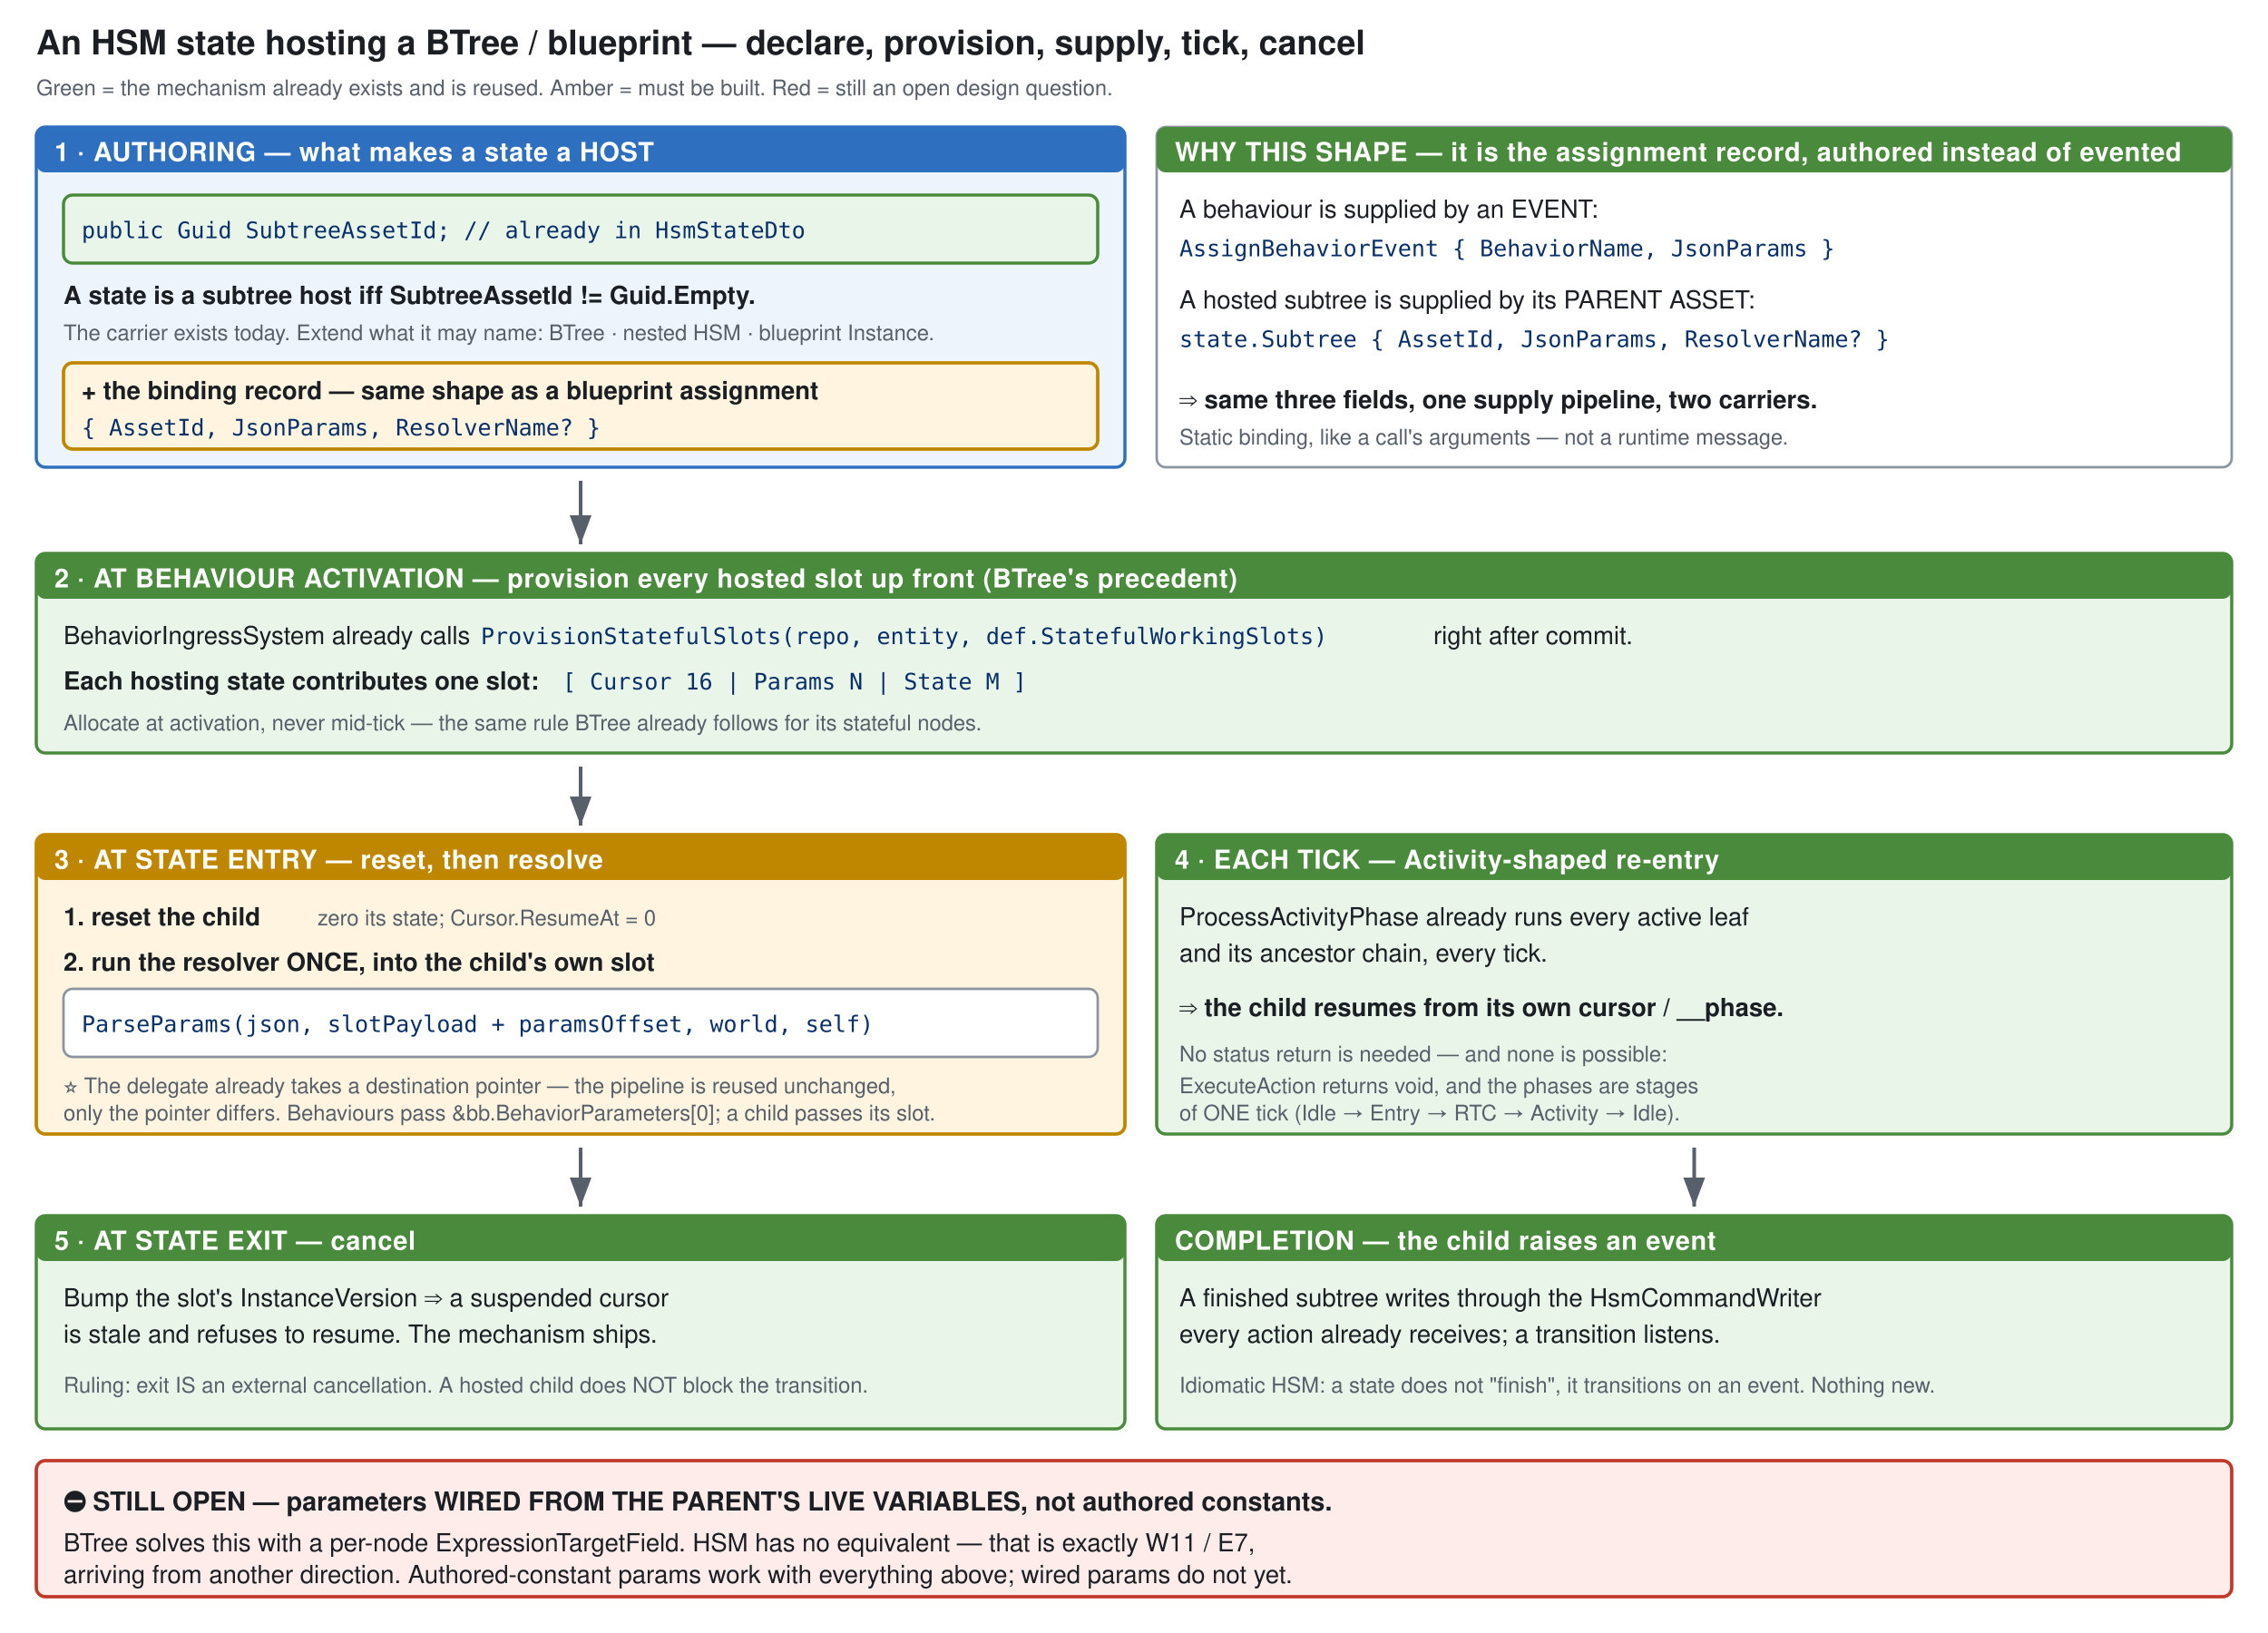
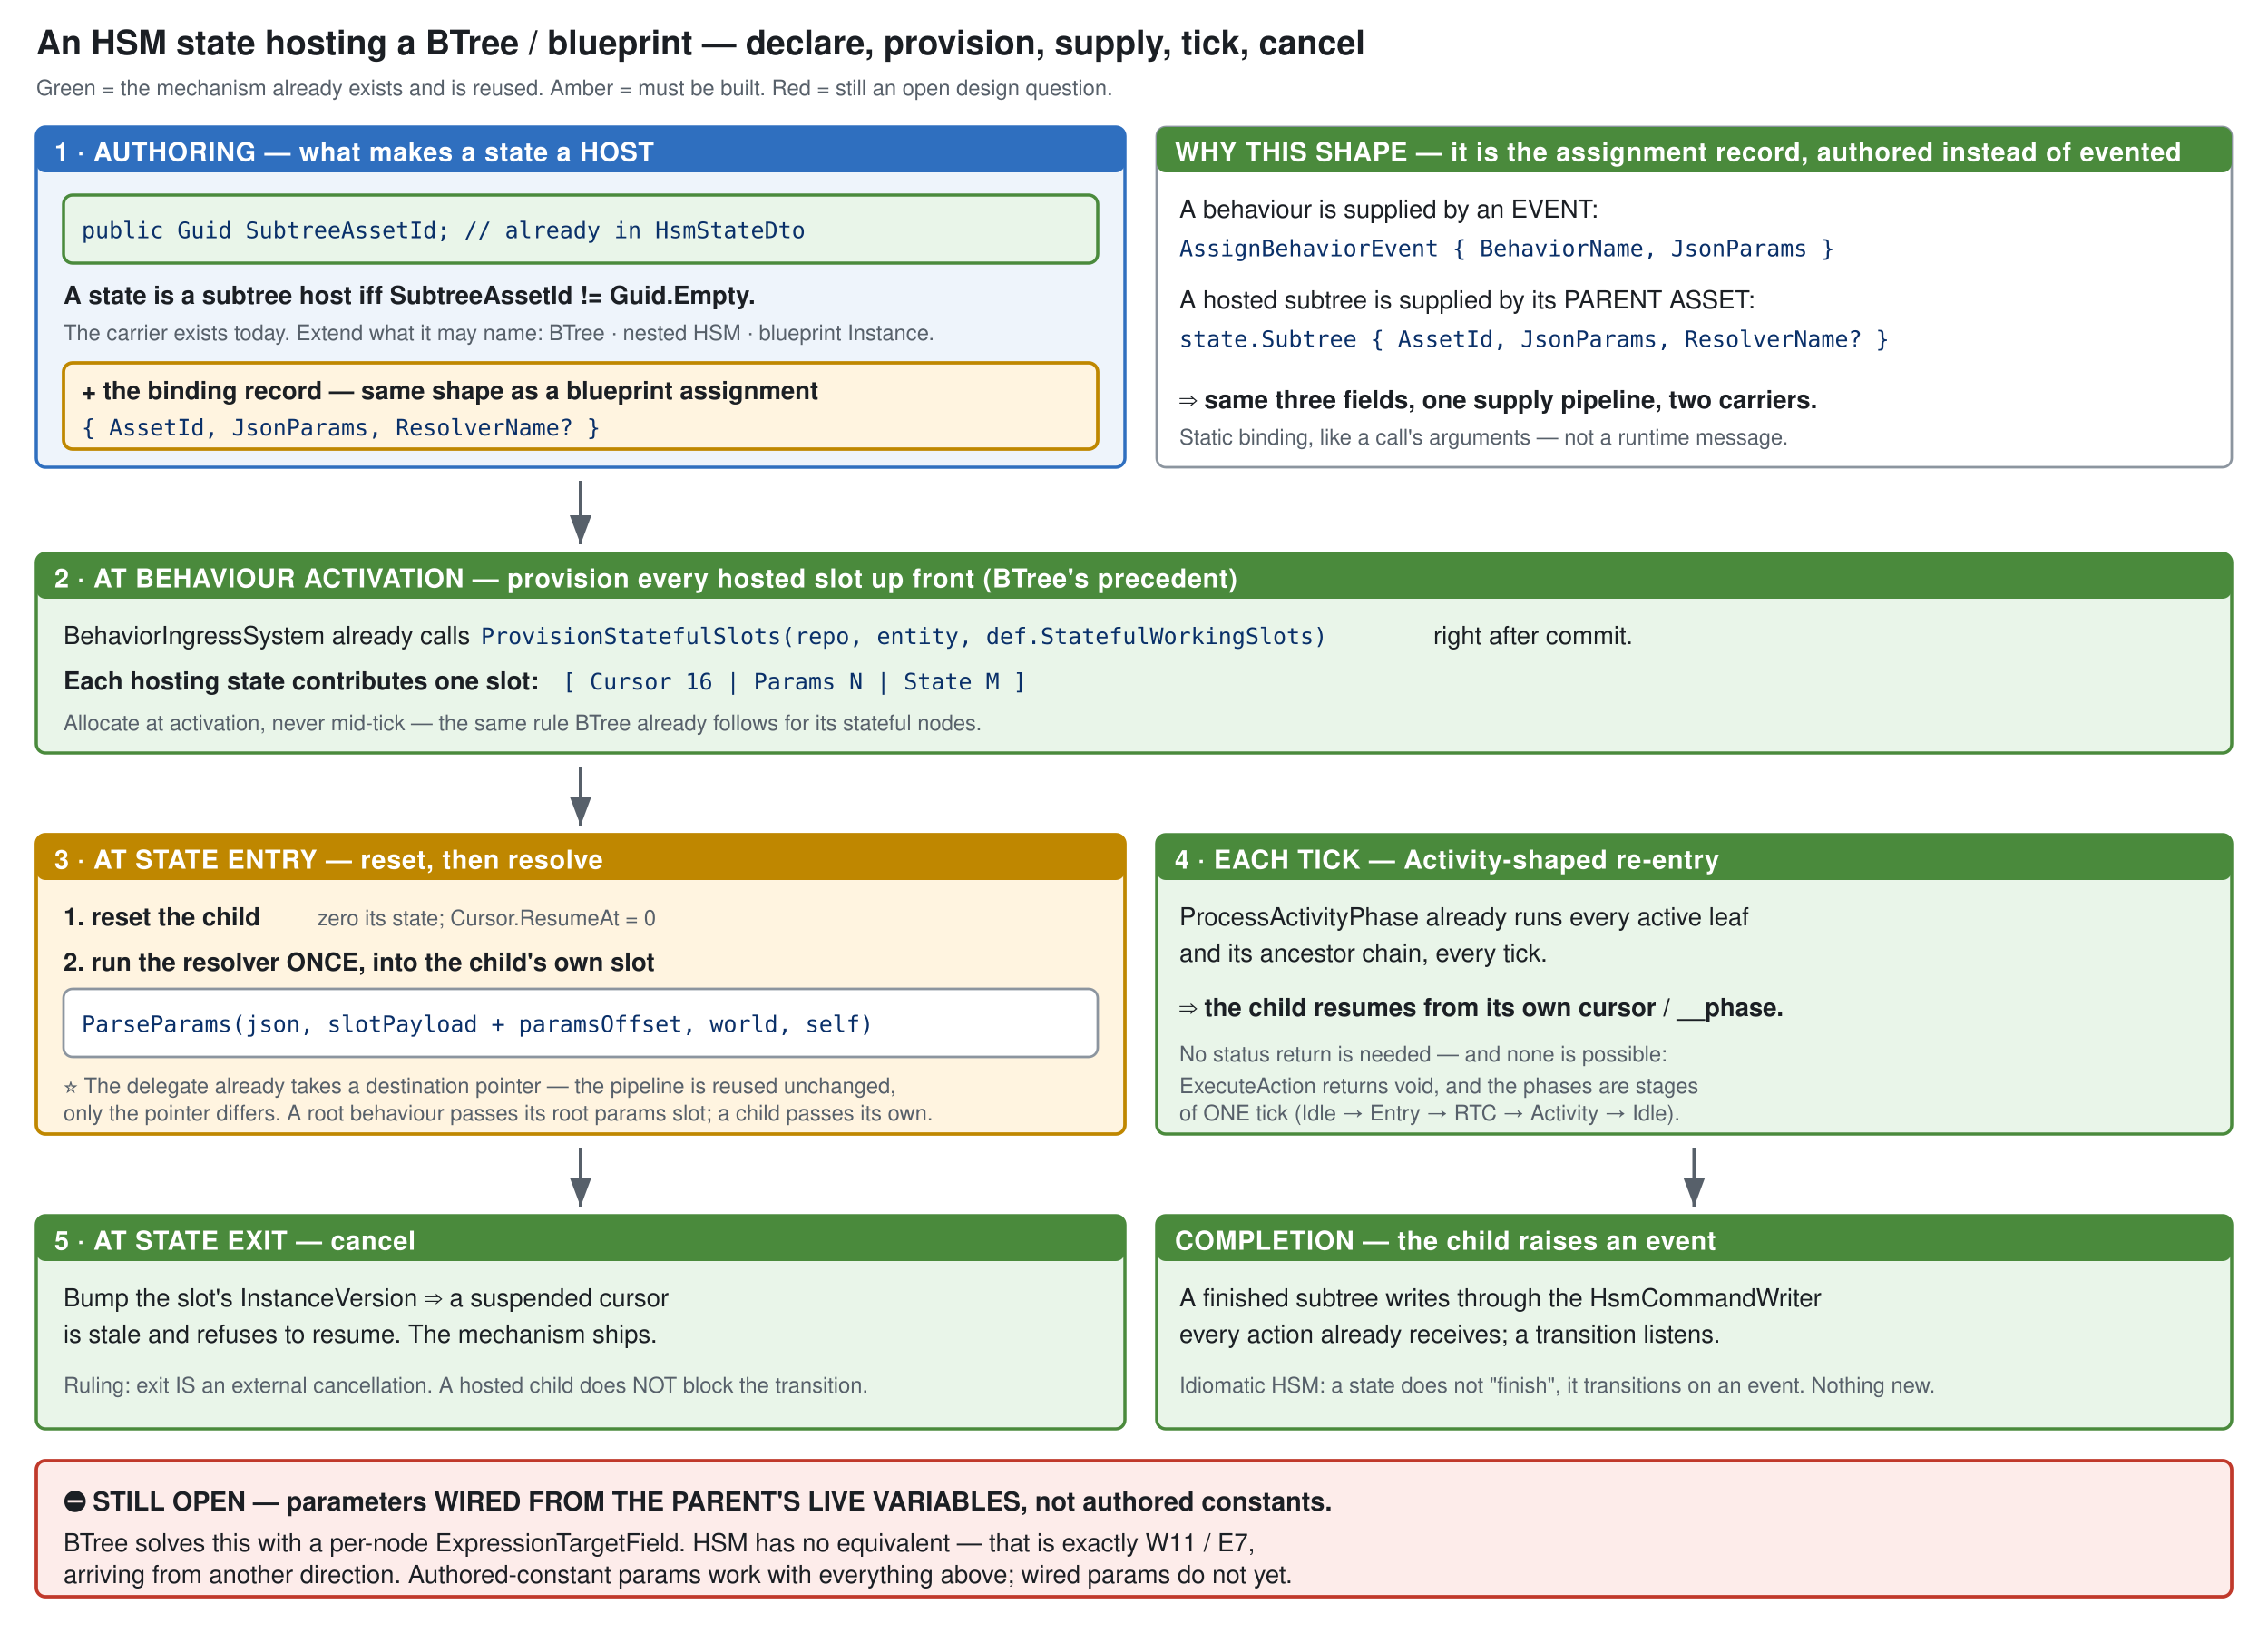
<svg xmlns="http://www.w3.org/2000/svg" viewBox="0 0 1000 720" width="1000" height="720" font-family="Segoe UI, Helvetica, Arial, sans-serif">
  <style>
    .h1 { font-size:15px; fill:#1b1f24; font-weight:700; }
    .h2 { font-size:11.5px; fill:#ffffff; font-weight:700; letter-spacing:.3px; }
    .lb { font-size:11.5px; fill:#1b1f24; font-weight:700; }
    .t  { font-size:11px; fill:#1b1f24; }
    .tb { font-size:11px; fill:#1b1f24; font-weight:600; }
    .s  { font-size:9.5px; fill:#57606a; }
    .m  { font-size:10px; fill:#0a3069; font-family:ui-monospace, Consolas, monospace; }
    .box { fill:#ffffff; stroke:#8c959f; stroke-width:1.1; rx:4; }
    .auth{ fill:#eef4fb; stroke:#2f6fbf; stroke-width:1.4; rx:4; }
    .ok  { fill:#e9f5e9; stroke:#4a8a3c; stroke-width:1.4; rx:4; }
    .warn{ fill:#fff4e0; stroke:#bf8700; stroke-width:1.5; rx:4; }
    .bad { fill:#fdecea; stroke:#c0392b; stroke-width:1.5; rx:4; }
    .arr { stroke:#57606a; stroke-width:1.6; fill:none; marker-end:url(#a); }
  </style>
  <defs>
    <marker id="a" markerWidth="9" markerHeight="9" refX="8" refY="3" orient="auto">
      <path d="M0,0 L8,3 L0,6 z" fill="#57606a" />
    </marker>
  </defs>
  <rect width="1000" height="720" fill="#ffffff" />
  <text x="16" y="24" class="h1">An HSM state hosting a BTree / blueprint — declare, provision, supply, tick, cancel</text>
  <text x="16" y="42" class="s">Green = the mechanism already exists and is reused. Amber = must be built. Red = still an open design question.</text>
  <rect x="16" y="56" width="480" height="150" class="auth" />
  <rect x="16" y="56" width="480" height="20" fill="#2f6fbf" rx="4" />
  <text x="24" y="71" class="h2">1 · AUTHORING — what makes a state a HOST</text>
  <rect x="28" y="86" width="456" height="30" class="ok" />
  <text x="36" y="105" class="m">public Guid SubtreeAssetId;   // already in HsmStateDto</text>
  <text x="28" y="134" class="tb">A state is a subtree host iff SubtreeAssetId != Guid.Empty.</text>
  <text x="28" y="150" class="s">The carrier exists today. Extend what it may name: BTree · nested HSM · blueprint Instance.</text>
  <rect x="28" y="160" width="456" height="38" class="warn" />
  <text x="36" y="176" class="tb">+ the binding record — same shape as a blueprint assignment</text>
  <text x="36" y="192" class="m">{ AssetId, JsonParams, ResolverName? }</text>
  <rect x="510" y="56" width="474" height="150" class="box" />
  <rect x="510" y="56" width="474" height="20" fill="#4a8a3c" rx="4" />
  <text x="518" y="71" class="h2">WHY THIS SHAPE — it is the assignment record, authored instead of evented</text>
  <text x="520" y="96" class="t">A behaviour is supplied by an EVENT:</text>
  <text x="520" y="113" class="m">AssignBehaviorEvent { BehaviorName, JsonParams }</text>
  <text x="520" y="136" class="t">A hosted subtree is supplied by its PARENT ASSET:</text>
  <text x="520" y="153" class="m">state.Subtree { AssetId, JsonParams, ResolverName? }</text>
  <text x="520" y="180" class="tb">⇒ same three fields, one supply pipeline, two carriers.</text>
  <text x="520" y="196" class="s">Static binding, like a call's arguments — not a runtime message.</text>
  <path class="arr" d="M256 212 L256 240" />
  <rect x="16" y="244" width="968" height="88" class="ok" />
  <rect x="16" y="244" width="968" height="20" fill="#4a8a3c" rx="4" />
  <text x="24" y="259" class="h2">2 · AT BEHAVIOUR ACTIVATION — provision every hosted slot up front (BTree's precedent)</text>
  <text x="28" y="284" class="t">BehaviorIngressSystem already calls</text>
  <text x="212" y="284" class="m">ProvisionStatefulSlots(repo, entity, def.StatefulWorkingSlots)</text>
  <text x="632" y="284" class="t">right after commit.</text>
  <text x="28" y="304" class="tb">Each hosting state contributes one slot:</text>
  <text x="248" y="304" class="m">[ Cursor 16 | Params N | State M ]</text>
  <text x="28" y="322" class="s">Allocate at activation, never mid-tick — the same rule BTree already follows for its stateful nodes.</text>
  <path class="arr" d="M256 338 L256 364" />
  <rect x="16" y="368" width="480" height="132" class="warn" />
  <rect x="16" y="368" width="480" height="20" fill="#bf8700" rx="4" />
  <text x="24" y="383" class="h2">3 · AT STATE ENTRY — reset, then resolve</text>
  <text x="28" y="408" class="tb">1. reset the child</text>
  <text x="140" y="408" class="s">zero its state; Cursor.ResumeAt = 0</text>
  <text x="28" y="428" class="tb">2. run the resolver ONCE, into the child's own slot</text>
  <rect x="28" y="436" width="456" height="30" class="box" />
  <text x="36" y="455" class="m">ParseParams(json, slotPayload + paramsOffset, world, self)</text>
  <text x="28" y="482" class="s">⭐ The delegate already takes a destination pointer — the pipeline is reused unchanged,</text>
-   <text x="28" y="494" class="s">only the pointer differs. Behaviours pass &amp;bb.BehaviorParameters[0]; a child passes its slot.</text>
+   <text x="28" y="494" class="s">only the pointer differs. A root behaviour passes its root params slot; a child passes its own.</text>
  <rect x="510" y="368" width="474" height="132" class="ok" />
  <rect x="510" y="368" width="474" height="20" fill="#4a8a3c" rx="4" />
  <text x="518" y="383" class="h2">4 · EACH TICK — Activity-shaped re-entry</text>
  <text x="520" y="408" class="t">ProcessActivityPhase already runs every active leaf</text>
  <text x="520" y="424" class="t">and its ancestor chain, every tick.</text>
  <text x="520" y="448" class="tb">⇒ the child resumes from its own cursor / __phase.</text>
  <text x="520" y="468" class="s">No status return is needed — and none is possible:</text>
  <text x="520" y="482" class="s">ExecuteAction returns void, and the phases are stages</text>
  <text x="520" y="494" class="s">of ONE tick (Idle → Entry → RTC → Activity → Idle).</text>
  <path class="arr" d="M256 506 L256 532" />
  <path class="arr" d="M747 506 L747 532" />
  <rect x="16" y="536" width="480" height="94" class="ok" />
  <rect x="16" y="536" width="480" height="20" fill="#4a8a3c" rx="4" />
  <text x="24" y="551" class="h2">5 · AT STATE EXIT — cancel</text>
  <text x="28" y="576" class="t">Bump the slot's InstanceVersion ⇒ a suspended cursor</text>
  <text x="28" y="592" class="t">is stale and refuses to resume. The mechanism ships.</text>
  <text x="28" y="614" class="s">Ruling: exit IS an external cancellation. A hosted child does NOT block the transition.</text>
  <rect x="510" y="536" width="474" height="94" class="ok" />
  <rect x="510" y="536" width="474" height="20" fill="#4a8a3c" rx="4" />
  <text x="518" y="551" class="h2">COMPLETION — the child raises an event</text>
  <text x="520" y="576" class="t">A finished subtree writes through the HsmCommandWriter</text>
  <text x="520" y="592" class="t">every action already receives; a transition listens.</text>
  <text x="520" y="614" class="s">Idiomatic HSM: a state does not "finish", it transitions on an event. Nothing new.</text>
  <rect x="16" y="644" width="968" height="60" class="bad" />
  <text x="28" y="666" class="lb">⛔ STILL OPEN — parameters WIRED FROM THE PARENT'S LIVE VARIABLES, not authored constants.</text>
  <text x="28" y="684" class="t">BTree solves this with a per-node ExpressionTargetField. HSM has no equivalent — that is exactly W11 / E7,</text>
  <text x="28" y="698" class="t">arriving from another direction. Authored-constant params work with everything above; wired params do not yet.</text>
</svg>
